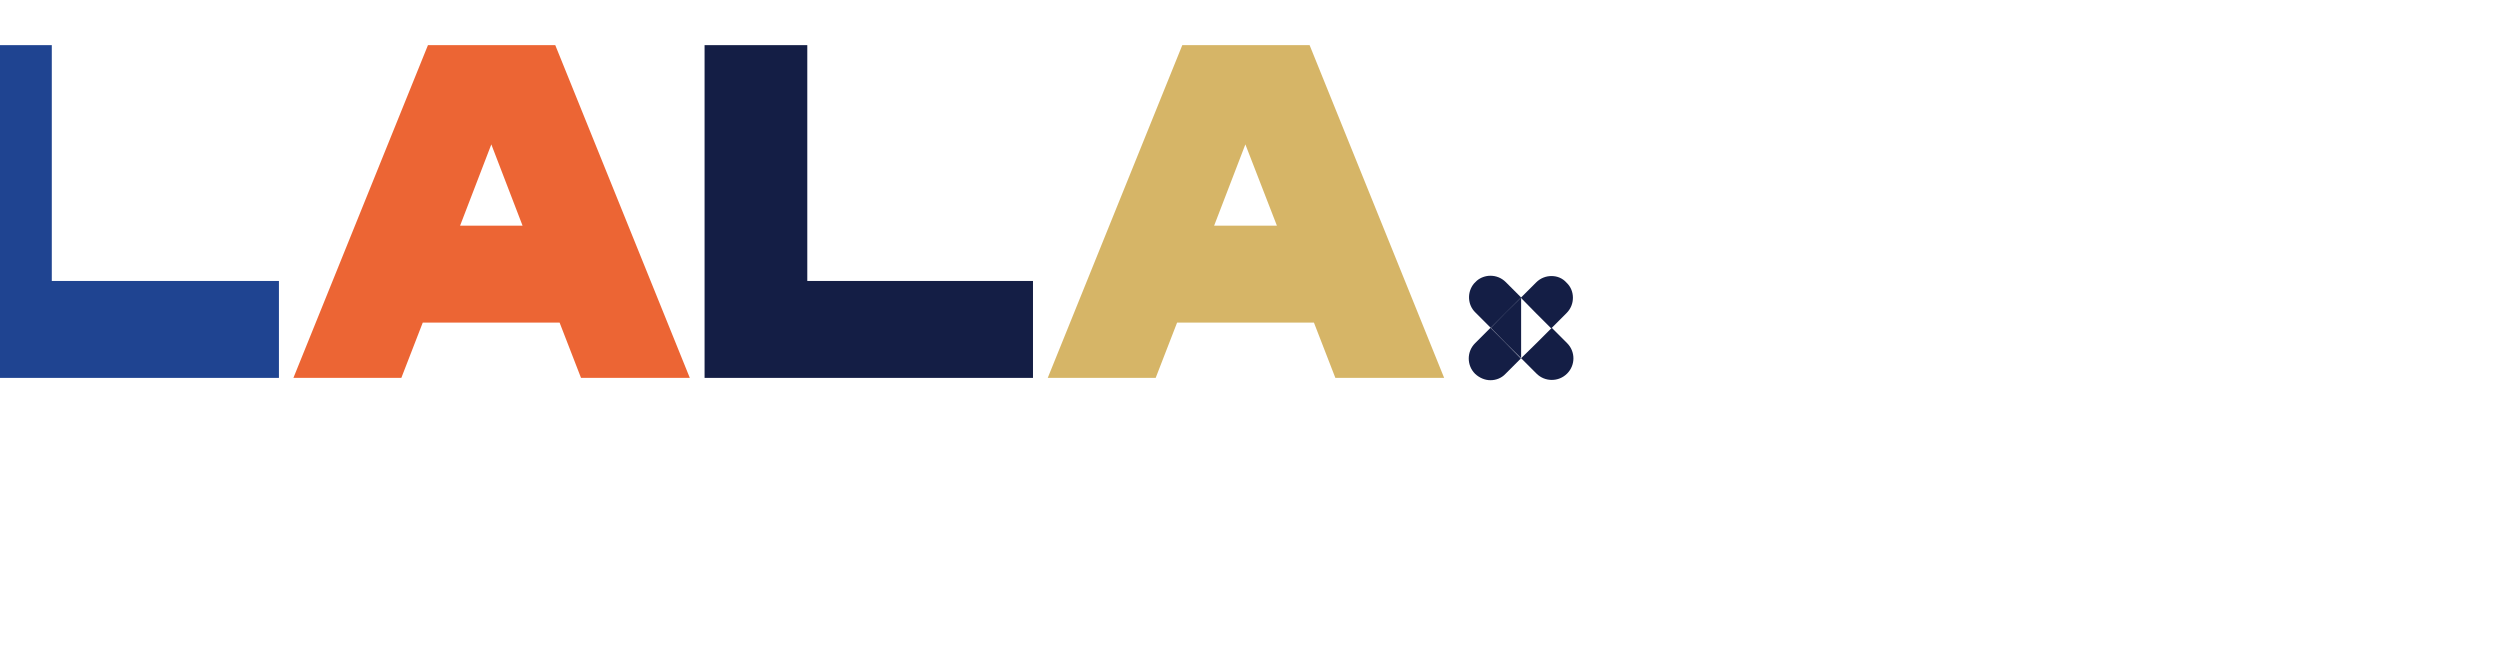
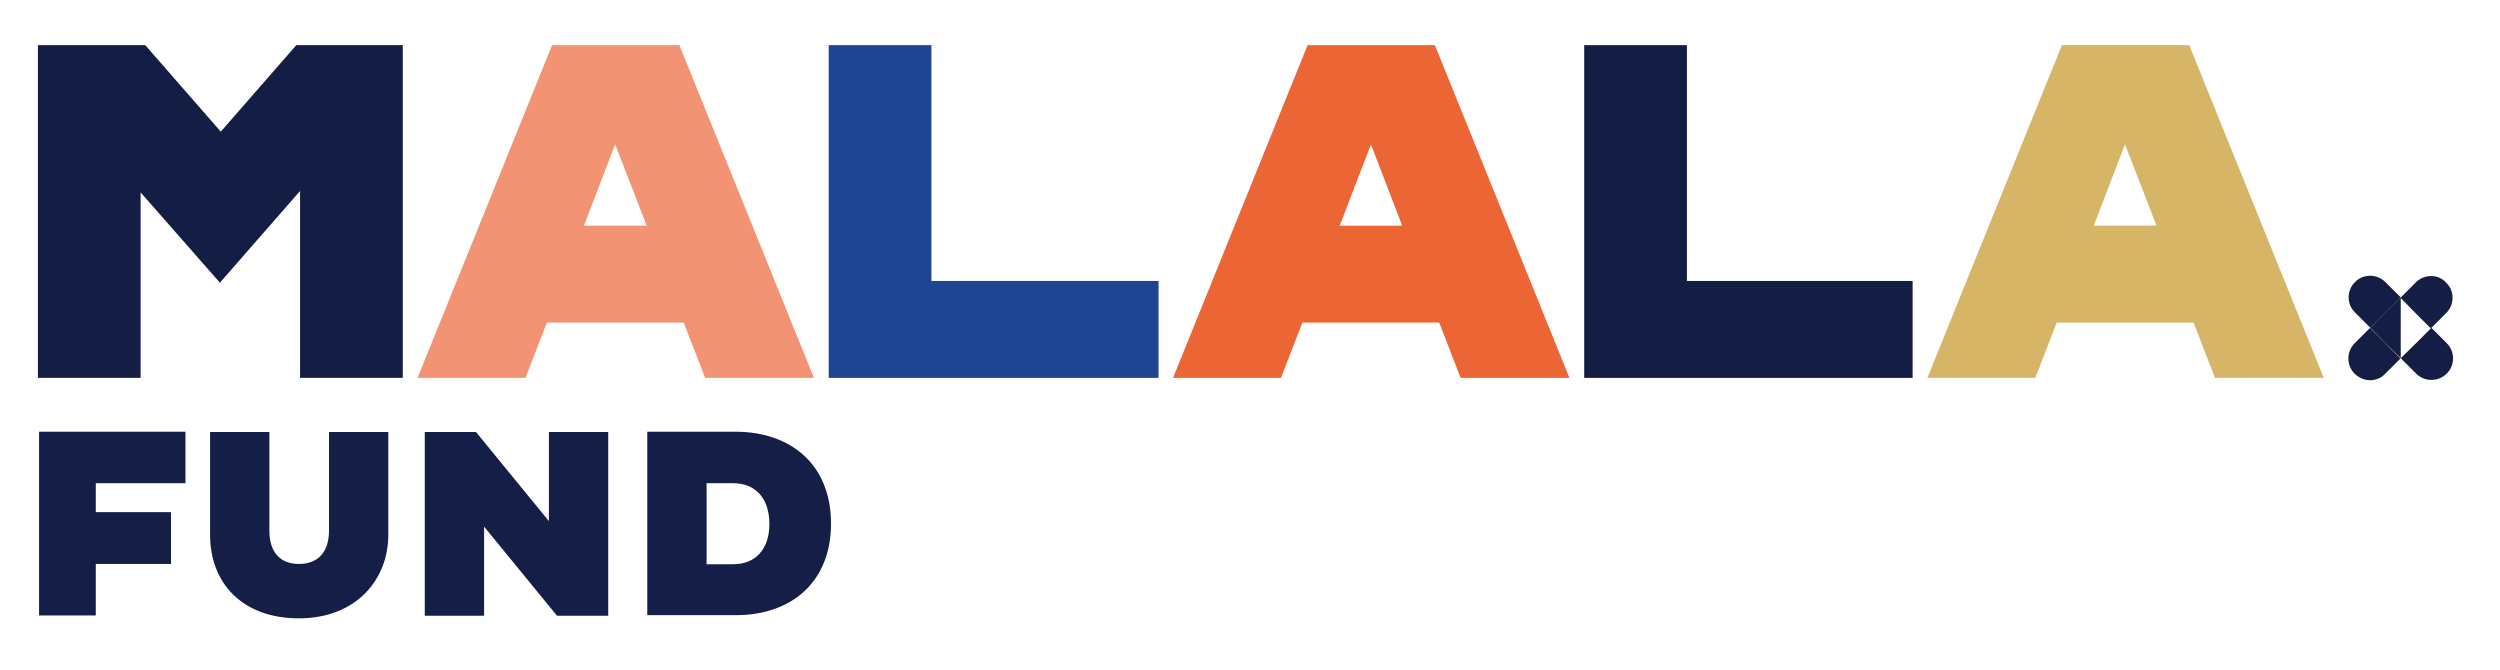
<svg xmlns="http://www.w3.org/2000/svg" version="1.1" id="Layer_1" x="0px" y="0px" viewBox="0 0 864 231.5" style="enable-background:new 0 0 864 231.5;" xml:space="preserve">
  <style type="text/css">
	.st0{fill:#141E45;}
	.st1{fill:#F29373;}
	.st2{fill:#1F4491;}
	.st3{fill:#EC6534;}
	.st4{fill:#D6B567;}
	.st5{fill:#141E46;}
</style>
-   <path class="st0" d="M-164.8,130.6h-35.5V66L-228,97.7l-27.4-31.2v64.1h-35.5v-115h37.1l26.1,29.9l26.1-29.9h36.8L-164.8,130.6  L-164.8,130.6z" />
-   <path class="st1" d="M-115,111.5l-7.4,19.1h-37.3l46.5-115h44l46.5,115h-37.6l-7.4-19.1H-115z M-91.4,49.9L-102.2,78h21.7  L-91.4,49.9z" />
-   <path class="st2" d="M96.4,130.6h-114v-115h35.5v81.5h78.5V130.6z" />
-   <path class="st3" d="M146.1,111.5l-7.4,19.1h-37.3l46.5-115h44l46.5,115h-37.6l-7.4-19.1H146.1z M169.8,49.9L159,78h21.6L169.8,49.9  z" />
-   <path class="st0" d="M357,130.6H243.5v-115H279v81.5h78V130.6z" />
-   <path class="st4" d="M406.8,111.5l-7.4,19.1h-37.3l46.5-115h44l46.5,115h-37.6l-7.4-19.1H406.8z M430.4,49.9L419.6,78h21.7  L430.4,49.9z" />
+   <path class="st0" d="M139.2,130.6h-35.5V66L76,97.7L48.6,66.5v64.1H13.1v-115h37.1l26.1,29.9l26.1-29.9h36.8L139.2,130.6  L139.2,130.6z" />
+   <path class="st1" d="M189,111.5l-7.4,19.1h-37.3l46.5-115h44l46.5,115h-37.6l-7.4-19.1C236.3,111.5,189,111.5,189,111.5z   M212.6,49.9L201.8,78h21.7L212.6,49.9z" />
+   <path class="st2" d="M400.4,130.6h-114v-115h35.5v81.5h78.5V130.6z" />
+   <path class="st3" d="M450.1,111.5l-7.4,19.1h-37.3l46.5-115h44l46.5,115h-37.6l-7.4-19.1C497.4,111.5,450.1,111.5,450.1,111.5z   M473.8,49.9L463,78h21.6L473.8,49.9z" />
+   <path class="st0" d="M661,130.6H547.5v-115H583v81.5h78V130.6z" />
+   <path class="st4" d="M710.8,111.5l-7.4,19.1h-37.3l46.5-115h44l46.5,115h-37.6l-7.4-19.1C758.1,111.5,710.8,111.5,710.8,111.5z   M734.4,49.9L723.6,78h21.7L734.4,49.9z" />
  <g>
-     <path class="st5" d="M-270.9,194.9v17.8h-19.6v-63.5h50.6V167h-31v10h26v17.9H-270.9z" />
-     <path class="st5" d="M-210.9,183.4c0,7.4,3.7,11.5,10.2,11.5c6.6,0,10.4-4.1,10.4-11.5v-34.1h20.5v35.5c0,15.6-11.2,28.9-30.9,28.9   c-19.5,0-30.7-12.1-30.7-28.9v-35.5h20.5V183.4z" />
-     <path class="st5" d="M-136.7,182v30.8h-20.5v-63.5h17.7l25.2,30.8v-30.8h20.5v63.5h-17.7L-136.7,182z" />
-     <path class="st5" d="M-80.3,149.2h30.7c18.8,0.1,32.8,11.2,32.8,31.8c0,20.4-14,31.6-32.8,31.6h-30.7V149.2z M-59.8,167v28h9.2   c7.6,0,12.5-5.1,12.5-13.9c0-9-4.9-14.1-12.5-14.1H-59.8z" />
+     <path class="st5" d="M33.1,194.9v17.8H13.5v-63.5h50.6V167h-31v10h26v17.9H33.1z" />
+     <path class="st5" d="M93.1,183.4c0,7.4,3.7,11.5,10.2,11.5c6.6,0,10.4-4.1,10.4-11.5v-34.1h20.5v35.5c0,15.6-11.2,28.9-30.9,28.9   c-19.5,0-30.7-12.1-30.7-28.9v-35.5h20.5V183.4z" />
+     <path class="st5" d="M167.3,182v30.8h-20.5v-63.5h17.7l25.2,30.8v-30.8h20.5v63.5h-17.7L167.3,182z" />
+     <path class="st5" d="M223.7,149.2h30.7c18.8,0.1,32.8,11.2,32.8,31.8c0,20.4-14,31.6-32.8,31.6h-30.7V149.2z M244.2,167v28h9.2   c7.6,0,12.5-5.1,12.5-13.9c0-9-4.9-14.1-12.5-14.1H244.2z" />
  </g>
  <g>
-     <path class="st0" d="M520.4,118.6l-5.3-5.3l-5.3,5.3c-1.5,1.5-2.2,3.4-2.2,5.3s0.7,3.8,2.2,5.3l0,0c1.5,1.4,3.4,2.2,5.3,2.2   s3.8-0.7,5.2-2.2l0,0l5.3-5.3l0,0l0,0L520.4,118.6z" />
-     <polygon class="st0" points="525.7,123.8 525.7,120.7 525.7,113.3 525.7,113.3 525.7,105.9 525.7,102.8 520.4,108 515.2,113.3    520.4,118.6  " />
-     <path class="st0" d="M525.7,123.8l5.3,5.3c1.5,1.5,3.4,2.2,5.3,2.2s3.8-0.7,5.3-2.2c2.9-2.9,2.9-7.6,0-10.5l-5.3-5.3l-5.3,5.3   L525.7,123.8z" />
-     <path class="st0" d="M525.7,102.8l-5.3-5.3c-1.5-1.5-3.4-2.2-5.3-2.2c-1.7,0-3.4,0.6-4.7,1.7c-0.2,0.2-0.3,0.3-0.5,0.5   s-0.3,0.3-0.5,0.5c-2.4,2.9-2.3,7.3,0.5,10l5.3,5.3l0,0l5.3-5.3L525.7,102.8z" />
-     <path class="st0" d="M536.2,95.4L536.2,95.4c-1.9,0-3.8,0.7-5.3,2.2l-5.3,5.3l5.2,5.3l0,0l5.3,5.3l0,0l0,0l5.3-5.3l0,0   c1.5-1.5,2.2-3.4,2.2-5.3s-0.7-3.8-2.2-5.2l0,0C540,96.1,538.1,95.4,536.2,95.4z" />
+     <path class="st0" d="M824.4,118.6l-5.3-5.3l-5.3,5.3c-1.5,1.5-2.2,3.4-2.2,5.3s0.7,3.8,2.2,5.3l0,0c1.5,1.4,3.4,2.2,5.3,2.2   s3.8-0.7,5.2-2.2l0,0l5.3-5.3l0,0l0,0L824.4,118.6z" />
+     <polygon class="st0" points="829.7,123.8 829.7,120.7 829.7,113.3 829.7,113.3 829.7,105.9 829.7,102.8 824.4,108 819.2,113.3    824.4,118.6  " />
+     <path class="st0" d="M829.7,123.8l5.3,5.3c1.5,1.5,3.4,2.2,5.3,2.2s3.8-0.7,5.3-2.2c2.9-2.9,2.9-7.6,0-10.5l-5.3-5.3l-5.3,5.3   L829.7,123.8z" />
+     <path class="st0" d="M829.7,102.8l-5.3-5.3c-1.5-1.5-3.4-2.2-5.3-2.2c-1.7,0-3.4,0.6-4.7,1.7c-0.2,0.2-0.3,0.3-0.5,0.5   s-0.3,0.3-0.5,0.5c-2.4,2.9-2.3,7.3,0.5,10l5.3,5.3l0,0l5.3-5.3L829.7,102.8z" />
+     <path class="st0" d="M840.2,95.4L840.2,95.4c-1.9,0-3.8,0.7-5.3,2.2l-5.3,5.3l5.2,5.3l0,0l5.3,5.3l0,0l0,0l5.3-5.3l0,0   c1.5-1.5,2.2-3.4,2.2-5.3s-0.7-3.8-2.2-5.2l0,0C844,96.1,842.1,95.4,840.2,95.4z" />
  </g>
</svg>
